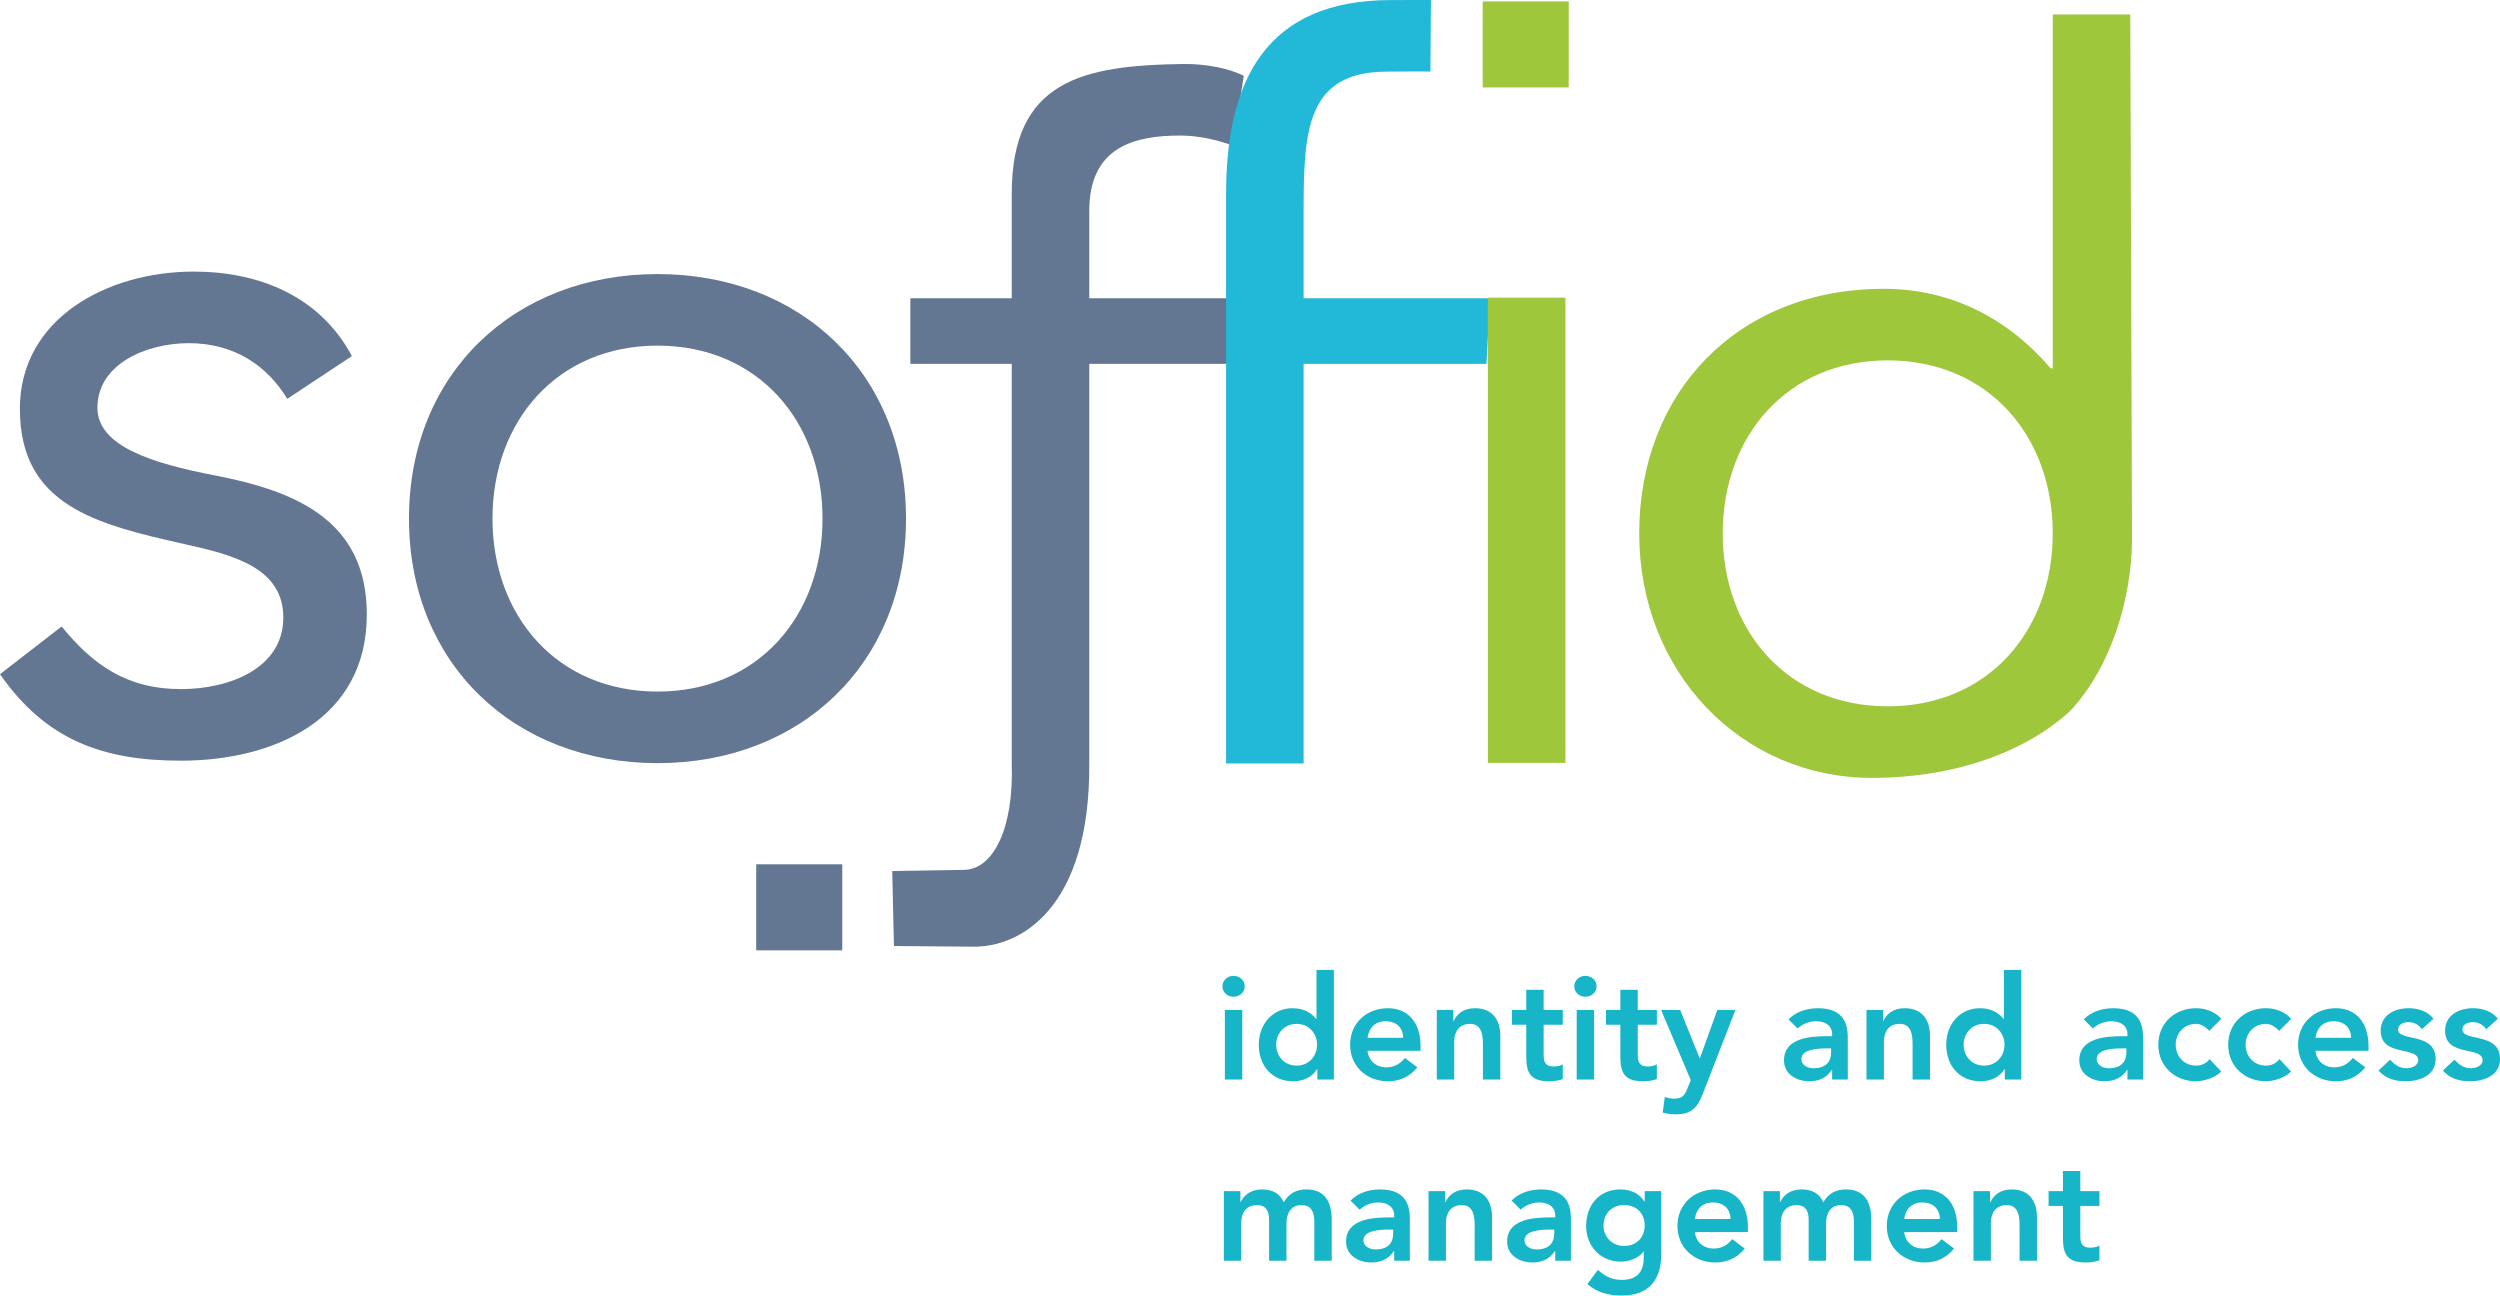
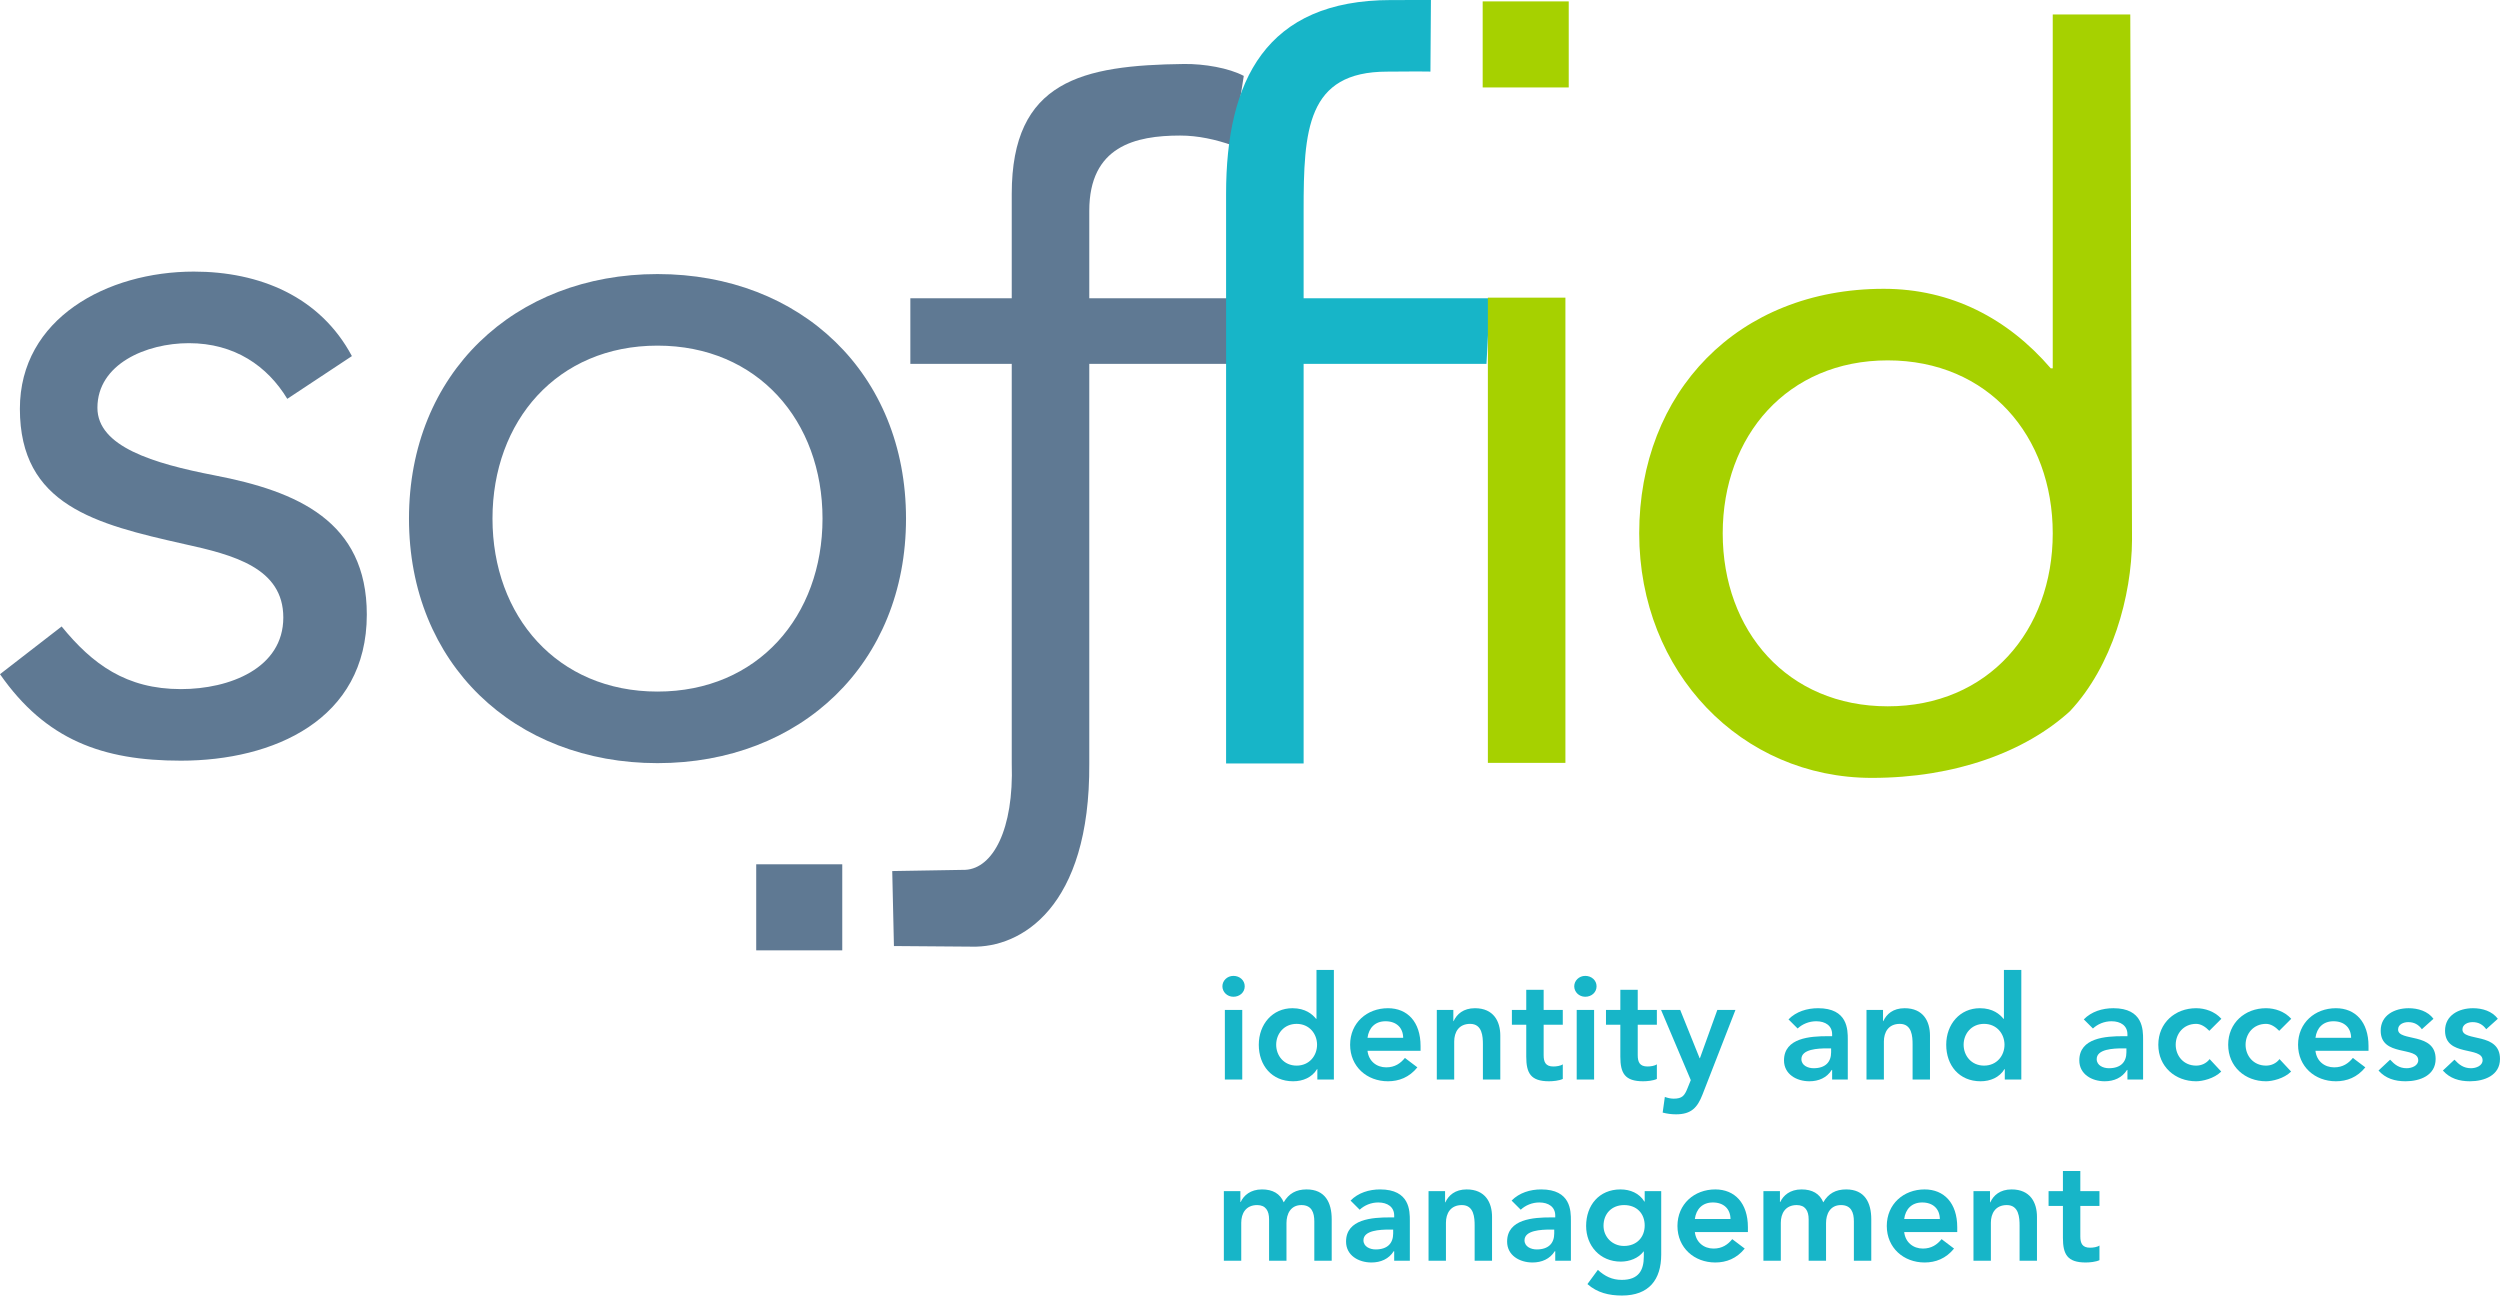
<svg xmlns="http://www.w3.org/2000/svg" version="1.1" id="svg2979" width="241.433" height="125.114" viewBox="0 0 241.433 125.114">
  <defs id="defs2983" />
  <text xml:space="preserve" style="font-style:normal;font-variant:normal;font-weight:bold;font-stretch:normal;font-size:64px;line-height:1.25;font-family:'Liberation Sans';-inkscape-font-specification:'Liberation Sans Bold';letter-spacing:0px;word-spacing:0px;fill:#000000;fill-opacity:1;stroke:none" x="13.795" y="34.691" id="text7241">
    <tspan id="tspan7239" x="13.795" y="92.34" />
  </text>
-   <path id="path7247" style="font-style:normal;font-variant:normal;font-weight:normal;font-stretch:normal;font-size:96px;line-height:1.25;font-family:'Avenir LT Std';-inkscape-font-specification:'Avenir LT Std';letter-spacing:0px;word-spacing:0px;fill:#637792;fill-opacity:1;stroke:none" d="m 0,65.109 c 4.416,6.336 9.888,8.352 17.472,8.352 8.928,0 17.952,-3.936 17.952,-14.112 0,-9.024 -6.72,-11.904 -14.688,-13.44 -5.952,-1.152 -11.328,-2.784 -11.328,-6.528 0,-4.224 4.704,-6.24 8.832,-6.24 4.416,0 7.584,2.208 9.504,5.376 l 6.24,-4.128 c -3.072,-5.76 -8.928,-8.16 -15.264,-8.16 -8.352,0 -16.8,4.512 -16.8,13.248 0,9.312 7.296,11.136 15.84,13.056 4.8,1.056 9.6,2.304 9.6,7.104 0,4.896 -5.184,6.912 -9.888,6.912 -5.28,0 -8.544,-2.4 -11.52,-6.048 z" />
-   <path id="path7249" style="font-style:normal;font-variant:normal;font-weight:normal;font-stretch:normal;font-size:96px;line-height:1.25;font-family:'Avenir LT Std';-inkscape-font-specification:'Avenir LT Std';letter-spacing:0px;word-spacing:0px;fill:#637792;fill-opacity:1;stroke:none" d="m 39.497,50.083 c 0,14.016 10.176,23.616 24,23.616 13.824,0 24,-9.6 24,-23.616 0,-14.016 -10.176,-23.616 -24,-23.616 -13.824,0 -24,9.6 -24,23.616 z m 8.064,0 c 0,-9.408 6.24,-16.704 15.936,-16.704 9.696,0 15.936,7.296 15.936,16.704 0,9.408 -6.24,16.704 -15.936,16.704 -9.696,0 -15.936,-7.296 -15.936,-16.704 z" />
-   <path id="path7251" style="font-style:normal;font-variant:normal;font-weight:normal;font-stretch:normal;font-size:96px;line-height:1.25;font-family:'Avenir LT Std';-inkscape-font-specification:'Avenir LT Std';letter-spacing:0px;word-spacing:0px;fill:#637792;fill-opacity:1;stroke:none" d="m 97.708,73.734 c 0.205,6.407 -1.834,10.114 -4.465,10.268 l -7.077,0.119 0.164,7.241 7.524,0.059 c 4.695,0.127 11.433,-3.712 11.341,-17.688 V 35.142 h 13.318 v -6.336 h -13.318 v -8.448 c 0,-6.233 4.443,-7.267 8.776,-7.267 1.728,0 3.456,0.384 5.088,0.96 l 1.056,-6.72 c -1.44,-0.768 -3.84,-1.175 -5.76,-1.152 -9.841,0.119 -16.648,1.603 -16.648,12.547 v 10.08 h -9.792 v 6.336 h 9.792 z" />
-   <path id="path7253" style="font-style:normal;font-variant:normal;font-weight:normal;font-stretch:normal;font-size:96px;line-height:1.25;font-family:'Avenir LT Std';-inkscape-font-specification:'Avenir LT Std';letter-spacing:0px;word-spacing:0px;fill:#22b9d8;fill-opacity:1;stroke:none" d="m 143.89,28.806 h -17.995 v -8.448 c 0,-7.776 0.288,-13.44 8.064,-13.44 1.728,0 2.536,-0.032 4.183,-0.005 L 138.189,0 c -2.078,0.004 -1.926,0.005 -3.846,0.005 -12.096,0 -15.936,7.776 -15.936,18.72 v 10.08 6.336 38.592 h 7.488 V 35.141 h 17.659 z" />
-   <path id="path7255" style="font-style:normal;font-variant:normal;font-weight:normal;font-stretch:normal;font-size:96px;line-height:1.25;font-family:'Avenir LT Std';-inkscape-font-specification:'Avenir LT Std';letter-spacing:0px;word-spacing:0px;fill:#9ec73c;fill-opacity:1;stroke:none" d="M 205.896,52.147 205.728,1.395 h -7.488 v 34.176 h -0.192 c -4.128,-4.8 -9.6,-7.68 -16.128,-7.68 -14.112,0 -23.616,9.984 -23.616,23.616 0,13.44 9.888,23.616 22.464,23.616 8.064,0 14.832,-2.521 19.127,-6.434 4.091,-4.351 5.969,-11.119 6.001,-16.542 z m -7.656,-0.64 c 0,9.408 -6.24,16.704 -15.936,16.704 -9.696,0 -15.936,-7.296 -15.936,-16.704 0,-9.408 6.24,-16.704 15.936,-16.704 9.696,0 15.936,7.296 15.936,16.704 z" />
-   <rect style="opacity:1;fill:#9ec73c;fill-opacity:1;fill-rule:nonzero;stroke:none;stroke-width:1.89;stroke-linecap:round;stroke-linejoin:round;stroke-miterlimit:4;stroke-dasharray:none;stroke-dashoffset:0;stroke-opacity:0.984" id="rect7267" width="8.31" height="8.31" x="143.187" y="0.135" />
-   <rect style="opacity:1;fill:#637792;fill-opacity:1;fill-rule:nonzero;stroke:none;stroke-width:1.89;stroke-linecap:round;stroke-linejoin:round;stroke-miterlimit:4;stroke-dasharray:none;stroke-dashoffset:0;stroke-opacity:0.984" id="rect7267-8" width="8.31" height="8.31" x="73.03" y="83.468" />
-   <path id="path7253-7" style="font-style:normal;font-variant:normal;font-weight:normal;font-stretch:normal;font-size:96px;line-height:1.25;font-family:'Avenir LT Std';-inkscape-font-specification:'Avenir LT Std';letter-spacing:0px;word-spacing:0px;fill:#9ec73c;fill-opacity:1;stroke:none" d="m 143.689,73.673 h 7.488 V 28.745 h -7.488 z" />
+   <path id="path7247" style="font-style:normal;font-variant:normal;font-weight:normal;font-stretch:normal;font-size:96px;line-height:1.25;font-family:'Avenir LT Std';-inkscape-font-specification:'Avenir LT Std';letter-spacing:0px;word-spacing:0px;fill:#5f7993;fill-opacity:1;stroke:none" d="m 0,65.109 c 4.416,6.336 9.888,8.352 17.472,8.352 8.928,0 17.952,-3.936 17.952,-14.112 0,-9.024 -6.72,-11.904 -14.688,-13.44 -5.952,-1.152 -11.328,-2.784 -11.328,-6.528 0,-4.224 4.704,-6.24 8.832,-6.24 4.416,0 7.584,2.208 9.504,5.376 l 6.24,-4.128 c -3.072,-5.76 -8.928,-8.16 -15.264,-8.16 -8.352,0 -16.8,4.512 -16.8,13.248 0,9.312 7.296,11.136 15.84,13.056 4.8,1.056 9.6,2.304 9.6,7.104 0,4.896 -5.184,6.912 -9.888,6.912 -5.28,0 -8.544,-2.4 -11.52,-6.048 z" />
+   <path id="path7249" style="font-style:normal;font-variant:normal;font-weight:normal;font-stretch:normal;font-size:96px;line-height:1.25;font-family:'Avenir LT Std';-inkscape-font-specification:'Avenir LT Std';letter-spacing:0px;word-spacing:0px;fill:#5f7993;fill-opacity:1;stroke:none" d="m 39.497,50.083 c 0,14.016 10.176,23.616 24,23.616 13.824,0 24,-9.6 24,-23.616 0,-14.016 -10.176,-23.616 -24,-23.616 -13.824,0 -24,9.6 -24,23.616 z m 8.064,0 c 0,-9.408 6.24,-16.704 15.936,-16.704 9.696,0 15.936,7.296 15.936,16.704 0,9.408 -6.24,16.704 -15.936,16.704 -9.696,0 -15.936,-7.296 -15.936,-16.704 z" />
+   <path id="path7251" style="font-style:normal;font-variant:normal;font-weight:normal;font-stretch:normal;font-size:96px;line-height:1.25;font-family:'Avenir LT Std';-inkscape-font-specification:'Avenir LT Std';letter-spacing:0px;word-spacing:0px;fill:#5f7993;fill-opacity:1;stroke:none" d="m 97.708,73.734 c 0.205,6.407 -1.834,10.114 -4.465,10.268 l -7.077,0.119 0.164,7.241 7.524,0.059 c 4.695,0.127 11.433,-3.712 11.341,-17.688 V 35.142 h 13.318 v -6.336 h -13.318 v -8.448 c 0,-6.233 4.443,-7.267 8.776,-7.267 1.728,0 3.456,0.384 5.088,0.96 l 1.056,-6.72 c -1.44,-0.768 -3.84,-1.175 -5.76,-1.152 -9.841,0.119 -16.648,1.603 -16.648,12.547 v 10.08 h -9.792 v 6.336 h 9.792 z" />
+   <path id="path7253" style="font-style:normal;font-variant:normal;font-weight:normal;font-stretch:normal;font-size:96px;line-height:1.25;font-family:'Avenir LT Std';-inkscape-font-specification:'Avenir LT Std';letter-spacing:0px;word-spacing:0px;fill:#17b5c8;fill-opacity:1;stroke:none" d="m 143.89,28.806 h -17.995 v -8.448 c 0,-7.776 0.288,-13.44 8.064,-13.44 1.728,0 2.536,-0.032 4.183,-0.005 L 138.189,0 c -2.078,0.004 -1.926,0.005 -3.846,0.005 -12.096,0 -15.936,7.776 -15.936,18.72 v 10.08 6.336 38.592 h 7.488 V 35.141 h 17.659 z" />
+   <path id="path7255" style="font-style:normal;font-variant:normal;font-weight:normal;font-stretch:normal;font-size:96px;line-height:1.25;font-family:'Avenir LT Std';-inkscape-font-specification:'Avenir LT Std';letter-spacing:0px;word-spacing:0px;fill:#a6d100;fill-opacity:1;stroke:none" d="M 205.896,52.147 205.728,1.395 h -7.488 v 34.176 h -0.192 c -4.128,-4.8 -9.6,-7.68 -16.128,-7.68 -14.112,0 -23.616,9.984 -23.616,23.616 0,13.44 9.888,23.616 22.464,23.616 8.064,0 14.832,-2.521 19.127,-6.434 4.091,-4.351 5.969,-11.119 6.001,-16.542 z m -7.656,-0.64 c 0,9.408 -6.24,16.704 -15.936,16.704 -9.696,0 -15.936,-7.296 -15.936,-16.704 0,-9.408 6.24,-16.704 15.936,-16.704 9.696,0 15.936,7.296 15.936,16.704 z" />
+   <rect style="opacity:1;fill:#a6d100;fill-opacity:1;fill-rule:nonzero;stroke:none;stroke-width:1.89;stroke-linecap:round;stroke-linejoin:round;stroke-miterlimit:4;stroke-dasharray:none;stroke-dashoffset:0;stroke-opacity:0.984" id="rect7267" width="8.31" height="8.31" x="143.187" y="0.135" />
+   <rect style="opacity:1;fill:#5f7993;fill-opacity:1;fill-rule:nonzero;stroke:none;stroke-width:1.89;stroke-linecap:round;stroke-linejoin:round;stroke-miterlimit:4;stroke-dasharray:none;stroke-dashoffset:0;stroke-opacity:0.984" id="rect7267-8" width="8.31" height="8.31" x="73.03" y="83.468" />
+   <path id="path7253-7" style="font-style:normal;font-variant:normal;font-weight:normal;font-stretch:normal;font-size:96px;line-height:1.25;font-family:'Avenir LT Std';-inkscape-font-specification:'Avenir LT Std';letter-spacing:0px;word-spacing:0px;fill:#a6d100;fill-opacity:1;stroke:none" d="m 143.689,73.673 h 7.488 V 28.745 h -7.488 z" />
  <g aria-label="identity and access management" style="font-style:normal;font-variant:normal;font-weight:bold;font-stretch:normal;font-size:14px;line-height:1.25;font-family:'Avenir LT Std';-inkscape-font-specification:'Avenir LT Std, Bold';font-variant-ligatures:normal;font-variant-caps:normal;font-variant-numeric:normal;font-feature-settings:normal;text-align:start;letter-spacing:0px;word-spacing:0px;writing-mode:lr-tb;text-anchor:start;fill:#000000;fill-opacity:1;stroke:none" id="text844">
    <path d="m 118.289,104.254 h 1.68 v -6.72 h -1.68 z m -0.238,-9.002 c 0,0.532 0.448,1.008 1.064,1.008 0.616,0 1.092,-0.434 1.092,-1.008 0,-0.574 -0.476,-1.008 -1.092,-1.008 -0.616,0 -1.064,0.476 -1.064,1.008 z" style="font-style:normal;font-variant:normal;font-weight:bold;font-stretch:normal;font-size:14px;line-height:0px;font-family:'Avenir LT Std';-inkscape-font-specification:'Avenir LT Std, Bold';font-variant-ligatures:normal;font-variant-caps:normal;font-variant-numeric:normal;font-feature-settings:normal;text-align:start;writing-mode:lr-tb;text-anchor:start;fill:#17b5c8" id="path887" />
    <path d="m 127.221,104.254 h 1.596 v -10.584 h -1.68 v 4.718 h -0.042 c -0.35,-0.434 -1.022,-1.022 -2.282,-1.022 -1.918,0 -3.248,1.54 -3.248,3.528 0,1.988 1.246,3.528 3.318,3.528 0.938,0 1.82,-0.364 2.31,-1.176 h 0.028 z m -3.976,-3.36 c 0,-1.05 0.742,-2.016 1.974,-2.016 1.232,0 1.974,0.966 1.974,2.016 0,1.05 -0.742,2.016 -1.974,2.016 -1.232,0 -1.974,-0.966 -1.974,-2.016 z" style="font-style:normal;font-variant:normal;font-weight:bold;font-stretch:normal;font-size:14px;line-height:0px;font-family:'Avenir LT Std';-inkscape-font-specification:'Avenir LT Std, Bold';font-variant-ligatures:normal;font-variant-caps:normal;font-variant-numeric:normal;font-feature-settings:normal;text-align:start;writing-mode:lr-tb;text-anchor:start;fill:#17b5c8" id="path889" />
    <path d="m 137.189,101.482 v -0.462 c 0,-2.338 -1.274,-3.654 -3.15,-3.654 -2.03,0 -3.654,1.414 -3.654,3.528 0,2.114 1.624,3.528 3.654,3.528 1.064,0 2.058,-0.378 2.842,-1.344 l -1.204,-0.91 c -0.42,0.518 -0.966,0.91 -1.806,0.91 -0.938,0 -1.694,-0.602 -1.806,-1.596 z m -5.124,-1.26 c 0.126,-0.966 0.742,-1.596 1.736,-1.596 1.05,0 1.694,0.616 1.708,1.596 z" style="font-style:normal;font-variant:normal;font-weight:bold;font-stretch:normal;font-size:14px;line-height:0px;font-family:'Avenir LT Std';-inkscape-font-specification:'Avenir LT Std, Bold';font-variant-ligatures:normal;font-variant-caps:normal;font-variant-numeric:normal;font-feature-settings:normal;text-align:start;writing-mode:lr-tb;text-anchor:start;fill:#17b5c8" id="path891" />
    <path d="m 138.757,104.254 h 1.68 v -3.668 c 0,-0.896 0.434,-1.708 1.54,-1.708 1.176,0 1.232,1.232 1.232,1.974 v 3.402 h 1.68 v -4.242 c 0,-1.372 -0.644,-2.646 -2.45,-2.646 -1.12,0 -1.75,0.574 -2.058,1.246 h -0.028 v -1.078 h -1.596 z" style="font-style:normal;font-variant:normal;font-weight:bold;font-stretch:normal;font-size:14px;line-height:0px;font-family:'Avenir LT Std';-inkscape-font-specification:'Avenir LT Std, Bold';font-variant-ligatures:normal;font-variant-caps:normal;font-variant-numeric:normal;font-feature-settings:normal;text-align:start;writing-mode:lr-tb;text-anchor:start;fill:#17b5c8" id="path893" />
    <path d="m 147.395,98.962 v 3.08 c 0,1.582 0.42,2.38 2.198,2.38 0.392,0 0.98,-0.056 1.33,-0.224 v -1.414 c -0.21,0.154 -0.616,0.21 -0.91,0.21 -0.742,0 -0.938,-0.42 -0.938,-1.092 v -2.94 h 1.848 v -1.428 h -1.848 v -1.946 h -1.68 v 1.946 h -1.386 v 1.428 z" style="font-style:normal;font-variant:normal;font-weight:bold;font-stretch:normal;font-size:14px;line-height:0px;font-family:'Avenir LT Std';-inkscape-font-specification:'Avenir LT Std, Bold';font-variant-ligatures:normal;font-variant-caps:normal;font-variant-numeric:normal;font-feature-settings:normal;text-align:start;writing-mode:lr-tb;text-anchor:start;fill:#17b5c8" id="path895" />
    <path d="m 152.267,104.254 h 1.68 v -6.72 h -1.68 z m -0.238,-9.002 c 0,0.532 0.448,1.008 1.064,1.008 0.616,0 1.092,-0.434 1.092,-1.008 0,-0.574 -0.476,-1.008 -1.092,-1.008 -0.616,0 -1.064,0.476 -1.064,1.008 z" style="font-style:normal;font-variant:normal;font-weight:bold;font-stretch:normal;font-size:14px;line-height:0px;font-family:'Avenir LT Std';-inkscape-font-specification:'Avenir LT Std, Bold';font-variant-ligatures:normal;font-variant-caps:normal;font-variant-numeric:normal;font-feature-settings:normal;text-align:start;writing-mode:lr-tb;text-anchor:start;fill:#17b5c8" id="path897" />
    <path d="m 156.481,98.962 v 3.08 c 0,1.582 0.42,2.38 2.198,2.38 0.392,0 0.98,-0.056 1.33,-0.224 v -1.414 c -0.21,0.154 -0.616,0.21 -0.91,0.21 -0.742,0 -0.938,-0.42 -0.938,-1.092 v -2.94 h 1.848 v -1.428 h -1.848 v -1.946 h -1.68 v 1.946 h -1.386 v 1.428 z" style="font-style:normal;font-variant:normal;font-weight:bold;font-stretch:normal;font-size:14px;line-height:0px;font-family:'Avenir LT Std';-inkscape-font-specification:'Avenir LT Std, Bold';font-variant-ligatures:normal;font-variant-caps:normal;font-variant-numeric:normal;font-feature-settings:normal;text-align:start;writing-mode:lr-tb;text-anchor:start;fill:#17b5c8" id="path899" />
    <path d="m 163.285,104.31 -0.322,0.798 c -0.28,0.7 -0.504,0.994 -1.33,0.994 -0.294,0 -0.588,-0.07 -0.854,-0.168 l -0.21,1.512 c 0.42,0.112 0.854,0.168 1.288,0.168 1.484,0 2.072,-0.658 2.562,-1.918 l 3.178,-8.162 h -1.75 l -1.68,4.662 h -0.028 l -1.876,-4.662 h -1.848 z" style="font-style:normal;font-variant:normal;font-weight:bold;font-stretch:normal;font-size:14px;line-height:0px;font-family:'Avenir LT Std';-inkscape-font-specification:'Avenir LT Std, Bold';font-variant-ligatures:normal;font-variant-caps:normal;font-variant-numeric:normal;font-feature-settings:normal;text-align:start;writing-mode:lr-tb;text-anchor:start;fill:#17b5c8" id="path901" />
    <path d="m 176.935,104.254 h 1.512 v -3.864 c 0,-0.952 0,-3.024 -2.87,-3.024 -1.064,0 -2.114,0.322 -2.856,1.078 l 0.882,0.882 c 0.448,-0.42 1.092,-0.7 1.792,-0.7 0.896,0 1.54,0.434 1.54,1.26 v 0.182 h -0.42 c -1.68,0 -4.228,0.154 -4.228,2.338 0,1.33 1.204,2.016 2.45,2.016 0.896,0 1.68,-0.336 2.156,-1.092 h 0.042 z m -0.098,-2.632 c 0,0.938 -0.546,1.54 -1.694,1.54 -0.546,0 -1.176,-0.266 -1.176,-0.882 0,-0.966 1.596,-1.036 2.52,-1.036 h 0.35 z" style="font-style:normal;font-variant:normal;font-weight:bold;font-stretch:normal;font-size:14px;line-height:0px;font-family:'Avenir LT Std';-inkscape-font-specification:'Avenir LT Std, Bold';font-variant-ligatures:normal;font-variant-caps:normal;font-variant-numeric:normal;font-feature-settings:normal;text-align:start;writing-mode:lr-tb;text-anchor:start;fill:#17b5c8" id="path903" />
    <path d="m 180.253,104.254 h 1.68 v -3.668 c 0,-0.896 0.434,-1.708 1.54,-1.708 1.176,0 1.232,1.232 1.232,1.974 v 3.402 h 1.68 v -4.242 c 0,-1.372 -0.644,-2.646 -2.45,-2.646 -1.12,0 -1.75,0.574 -2.058,1.246 h -0.028 v -1.078 h -1.596 z" style="font-style:normal;font-variant:normal;font-weight:bold;font-stretch:normal;font-size:14px;line-height:0px;font-family:'Avenir LT Std';-inkscape-font-specification:'Avenir LT Std, Bold';font-variant-ligatures:normal;font-variant-caps:normal;font-variant-numeric:normal;font-feature-settings:normal;text-align:start;writing-mode:lr-tb;text-anchor:start;fill:#17b5c8" id="path905" />
    <path d="m 193.609,104.254 h 1.596 v -10.584 h -1.68 v 4.718 h -0.042 c -0.35,-0.434 -1.022,-1.022 -2.282,-1.022 -1.918,0 -3.248,1.54 -3.248,3.528 0,1.988 1.246,3.528 3.318,3.528 0.938,0 1.82,-0.364 2.31,-1.176 h 0.028 z m -3.976,-3.36 c 0,-1.05 0.742,-2.016 1.974,-2.016 1.232,0 1.974,0.966 1.974,2.016 0,1.05 -0.742,2.016 -1.974,2.016 -1.232,0 -1.974,-0.966 -1.974,-2.016 z" style="font-style:normal;font-variant:normal;font-weight:bold;font-stretch:normal;font-size:14px;line-height:0px;font-family:'Avenir LT Std';-inkscape-font-specification:'Avenir LT Std, Bold';font-variant-ligatures:normal;font-variant-caps:normal;font-variant-numeric:normal;font-feature-settings:normal;text-align:start;writing-mode:lr-tb;text-anchor:start;fill:#17b5c8" id="path907" />
    <path d="m 205.453,104.254 h 1.512 v -3.864 c 0,-0.952 0,-3.024 -2.87,-3.024 -1.064,0 -2.114,0.322 -2.856,1.078 l 0.882,0.882 c 0.448,-0.42 1.092,-0.7 1.792,-0.7 0.896,0 1.54,0.434 1.54,1.26 v 0.182 h -0.42 c -1.68,0 -4.228,0.154 -4.228,2.338 0,1.33 1.204,2.016 2.45,2.016 0.896,0 1.68,-0.336 2.156,-1.092 h 0.042 z m -0.098,-2.632 c 0,0.938 -0.546,1.54 -1.694,1.54 -0.546,0 -1.176,-0.266 -1.176,-0.882 0,-0.966 1.596,-1.036 2.52,-1.036 h 0.35 z" style="font-style:normal;font-variant:normal;font-weight:bold;font-stretch:normal;font-size:14px;line-height:0px;font-family:'Avenir LT Std';-inkscape-font-specification:'Avenir LT Std, Bold';font-variant-ligatures:normal;font-variant-caps:normal;font-variant-numeric:normal;font-feature-settings:normal;text-align:start;writing-mode:lr-tb;text-anchor:start;fill:#17b5c8" id="path909" />
    <path d="m 214.525,98.388 c -0.644,-0.714 -1.582,-1.022 -2.436,-1.022 -2.03,0 -3.654,1.414 -3.654,3.528 0,2.114 1.624,3.528 3.654,3.528 0.588,0 1.736,-0.252 2.422,-0.938 l -1.12,-1.204 c -0.308,0.406 -0.784,0.63 -1.302,0.63 -1.232,0 -1.974,-0.966 -1.974,-2.016 0,-1.05 0.742,-2.016 1.974,-2.016 0.448,0 0.882,0.266 1.274,0.672 z" style="font-style:normal;font-variant:normal;font-weight:bold;font-stretch:normal;font-size:14px;line-height:0px;font-family:'Avenir LT Std';-inkscape-font-specification:'Avenir LT Std, Bold';font-variant-ligatures:normal;font-variant-caps:normal;font-variant-numeric:normal;font-feature-settings:normal;text-align:start;writing-mode:lr-tb;text-anchor:start;fill:#17b5c8" id="path911" />
    <path d="m 221.273,98.388 c -0.644,-0.714 -1.582,-1.022 -2.436,-1.022 -2.03,0 -3.654,1.414 -3.654,3.528 0,2.114 1.624,3.528 3.654,3.528 0.588,0 1.736,-0.252 2.422,-0.938 l -1.12,-1.204 c -0.308,0.406 -0.784,0.63 -1.302,0.63 -1.232,0 -1.974,-0.966 -1.974,-2.016 0,-1.05 0.742,-2.016 1.974,-2.016 0.448,0 0.882,0.266 1.274,0.672 z" style="font-style:normal;font-variant:normal;font-weight:bold;font-stretch:normal;font-size:14px;line-height:0px;font-family:'Avenir LT Std';-inkscape-font-specification:'Avenir LT Std, Bold';font-variant-ligatures:normal;font-variant-caps:normal;font-variant-numeric:normal;font-feature-settings:normal;text-align:start;writing-mode:lr-tb;text-anchor:start;fill:#17b5c8" id="path913" />
    <path d="m 228.735,101.482 v -0.462 c 0,-2.338 -1.274,-3.654 -3.15,-3.654 -2.03,0 -3.654,1.414 -3.654,3.528 0,2.114 1.624,3.528 3.654,3.528 1.064,0 2.058,-0.378 2.842,-1.344 l -1.204,-0.91 c -0.42,0.518 -0.966,0.91 -1.806,0.91 -0.938,0 -1.694,-0.602 -1.806,-1.596 z m -5.124,-1.26 c 0.126,-0.966 0.742,-1.596 1.736,-1.596 1.05,0 1.694,0.616 1.708,1.596 z" style="font-style:normal;font-variant:normal;font-weight:bold;font-stretch:normal;font-size:14px;line-height:0px;font-family:'Avenir LT Std';-inkscape-font-specification:'Avenir LT Std, Bold';font-variant-ligatures:normal;font-variant-caps:normal;font-variant-numeric:normal;font-feature-settings:normal;text-align:start;writing-mode:lr-tb;text-anchor:start;fill:#17b5c8" id="path915" />
    <path d="m 235.007,98.388 c -0.546,-0.742 -1.498,-1.022 -2.394,-1.022 -1.358,0 -2.702,0.672 -2.702,2.17 0,2.562 3.626,1.47 3.626,2.856 0,0.532 -0.63,0.77 -1.12,0.77 -0.714,0 -1.162,-0.35 -1.596,-0.826 l -1.12,1.05 c 0.686,0.77 1.582,1.036 2.618,1.036 1.372,0 2.898,-0.56 2.898,-2.156 0,-2.618 -3.626,-1.638 -3.626,-2.842 0,-0.504 0.532,-0.714 0.98,-0.714 0.574,0 0.994,0.238 1.316,0.686 z" style="font-style:normal;font-variant:normal;font-weight:bold;font-stretch:normal;font-size:14px;line-height:0px;font-family:'Avenir LT Std';-inkscape-font-specification:'Avenir LT Std, Bold';font-variant-ligatures:normal;font-variant-caps:normal;font-variant-numeric:normal;font-feature-settings:normal;text-align:start;writing-mode:lr-tb;text-anchor:start;fill:#17b5c8" id="path917" />
    <path d="m 241.222,98.388 c -0.546,-0.742 -1.498,-1.022 -2.394,-1.022 -1.358,0 -2.702,0.672 -2.702,2.17 0,2.562 3.626,1.47 3.626,2.856 0,0.532 -0.63,0.77 -1.12,0.77 -0.714,0 -1.162,-0.35 -1.596,-0.826 l -1.12,1.05 c 0.686,0.77 1.582,1.036 2.618,1.036 1.372,0 2.898,-0.56 2.898,-2.156 0,-2.618 -3.626,-1.638 -3.626,-2.842 0,-0.504 0.532,-0.714 0.98,-0.714 0.574,0 0.994,0.238 1.316,0.686 z" style="font-style:normal;font-variant:normal;font-weight:bold;font-stretch:normal;font-size:14px;line-height:0px;font-family:'Avenir LT Std';-inkscape-font-specification:'Avenir LT Std, Bold';font-variant-ligatures:normal;font-variant-caps:normal;font-variant-numeric:normal;font-feature-settings:normal;text-align:start;writing-mode:lr-tb;text-anchor:start;fill:#17b5c8" id="path919" />
    <path d="m 118.191,121.754 h 1.68 v -3.668 c 0,-0.896 0.434,-1.708 1.54,-1.708 0.812,0 1.148,0.546 1.148,1.372 v 4.004 h 1.68 v -3.64 c 0,-0.868 0.392,-1.736 1.442,-1.736 0.994,0 1.246,0.728 1.246,1.568 v 3.808 h 1.68 v -4.004 c 0,-1.61 -0.63,-2.884 -2.422,-2.884 -1.008,0 -1.722,0.392 -2.212,1.246 -0.35,-0.84 -1.064,-1.246 -2.1,-1.246 -1.12,0 -1.764,0.588 -2.058,1.218 h -0.028 v -1.05 h -1.596 z" style="font-style:normal;font-variant:normal;font-weight:bold;font-stretch:normal;font-size:14px;line-height:0px;font-family:'Avenir LT Std';-inkscape-font-specification:'Avenir LT Std, Bold';font-variant-ligatures:normal;font-variant-caps:normal;font-variant-numeric:normal;font-feature-settings:normal;text-align:start;writing-mode:lr-tb;text-anchor:start;fill:#17b5c8" id="path921" />
    <path d="m 134.641,121.754 h 1.512 v -3.864 c 0,-0.952 0,-3.024 -2.87,-3.024 -1.064,0 -2.114,0.322 -2.856,1.078 l 0.882,0.882 c 0.448,-0.42 1.092,-0.7 1.792,-0.7 0.896,0 1.54,0.434 1.54,1.26 v 0.182 h -0.42 c -1.68,0 -4.228,0.154 -4.228,2.338 0,1.33 1.204,2.016 2.45,2.016 0.896,0 1.68,-0.336 2.156,-1.092 h 0.042 z m -0.098,-2.632 c 0,0.938 -0.546,1.54 -1.694,1.54 -0.546,0 -1.176,-0.266 -1.176,-0.882 0,-0.966 1.596,-1.036 2.52,-1.036 h 0.35 z" style="font-style:normal;font-variant:normal;font-weight:bold;font-stretch:normal;font-size:14px;line-height:0px;font-family:'Avenir LT Std';-inkscape-font-specification:'Avenir LT Std, Bold';font-variant-ligatures:normal;font-variant-caps:normal;font-variant-numeric:normal;font-feature-settings:normal;text-align:start;writing-mode:lr-tb;text-anchor:start;fill:#17b5c8" id="path923" />
    <path d="m 137.959,121.754 h 1.68 v -3.668 c 0,-0.896 0.434,-1.708 1.54,-1.708 1.176,0 1.232,1.232 1.232,1.974 v 3.402 h 1.68 v -4.242 c 0,-1.372 -0.644,-2.646 -2.45,-2.646 -1.12,0 -1.75,0.574 -2.058,1.246 h -0.028 v -1.078 h -1.596 z" style="font-style:normal;font-variant:normal;font-weight:bold;font-stretch:normal;font-size:14px;line-height:0px;font-family:'Avenir LT Std';-inkscape-font-specification:'Avenir LT Std, Bold';font-variant-ligatures:normal;font-variant-caps:normal;font-variant-numeric:normal;font-feature-settings:normal;text-align:start;writing-mode:lr-tb;text-anchor:start;fill:#17b5c8" id="path925" />
    <path d="m 150.195,121.754 h 1.512 v -3.864 c 0,-0.952 0,-3.024 -2.87,-3.024 -1.064,0 -2.114,0.322 -2.856,1.078 l 0.882,0.882 c 0.448,-0.42 1.092,-0.7 1.792,-0.7 0.896,0 1.54,0.434 1.54,1.26 v 0.182 h -0.42 c -1.68,0 -4.228,0.154 -4.228,2.338 0,1.33 1.204,2.016 2.45,2.016 0.896,0 1.68,-0.336 2.156,-1.092 h 0.042 z m -0.098,-2.632 c 0,0.938 -0.546,1.54 -1.694,1.54 -0.546,0 -1.176,-0.266 -1.176,-0.882 0,-0.966 1.596,-1.036 2.52,-1.036 h 0.35 z" style="font-style:normal;font-variant:normal;font-weight:bold;font-stretch:normal;font-size:14px;line-height:0px;font-family:'Avenir LT Std';-inkscape-font-specification:'Avenir LT Std, Bold';font-variant-ligatures:normal;font-variant-caps:normal;font-variant-numeric:normal;font-feature-settings:normal;text-align:start;writing-mode:lr-tb;text-anchor:start;fill:#17b5c8" id="path927" />
    <path d="m 158.833,115.034 v 1.008 h -0.028 c -0.49,-0.812 -1.372,-1.176 -2.31,-1.176 -2.072,0 -3.318,1.54 -3.318,3.528 0,1.904 1.33,3.444 3.346,3.444 0.84,0 1.708,-0.322 2.198,-0.98 h 0.028 v 0.49 c 0,1.33 -0.504,2.254 -2.128,2.254 -0.938,0 -1.638,-0.35 -2.31,-0.966 l -1.008,1.372 c 0.952,0.84 2.086,1.106 3.332,1.106 2.618,0 3.794,-1.54 3.794,-3.962 v -6.118 z m -1.988,1.344 c 1.218,0 1.988,0.812 1.988,1.974 0,1.12 -0.756,1.974 -2.002,1.974 -1.134,0 -1.974,-0.882 -1.974,-1.946 0,-1.19 0.812,-2.002 1.988,-2.002 z" style="font-style:normal;font-variant:normal;font-weight:bold;font-stretch:normal;font-size:14px;line-height:0px;font-family:'Avenir LT Std';-inkscape-font-specification:'Avenir LT Std, Bold';font-variant-ligatures:normal;font-variant-caps:normal;font-variant-numeric:normal;font-feature-settings:normal;text-align:start;writing-mode:lr-tb;text-anchor:start;fill:#17b5c8" id="path929" />
    <path d="m 168.801,118.982 v -0.462 c 0,-2.338 -1.274,-3.654 -3.15,-3.654 -2.03,0 -3.654,1.414 -3.654,3.528 0,2.114 1.624,3.528 3.654,3.528 1.064,0 2.058,-0.378 2.842,-1.344 l -1.204,-0.91 c -0.42,0.518 -0.966,0.91 -1.806,0.91 -0.938,0 -1.694,-0.602 -1.806,-1.596 z m -5.124,-1.26 c 0.126,-0.966 0.742,-1.596 1.736,-1.596 1.05,0 1.694,0.616 1.708,1.596 z" style="font-style:normal;font-variant:normal;font-weight:bold;font-stretch:normal;font-size:14px;line-height:0px;font-family:'Avenir LT Std';-inkscape-font-specification:'Avenir LT Std, Bold';font-variant-ligatures:normal;font-variant-caps:normal;font-variant-numeric:normal;font-feature-settings:normal;text-align:start;writing-mode:lr-tb;text-anchor:start;fill:#17b5c8" id="path931" />
    <path d="m 170.299,121.754 h 1.68 v -3.668 c 0,-0.896 0.434,-1.708 1.54,-1.708 0.812,0 1.148,0.546 1.148,1.372 v 4.004 h 1.68 v -3.64 c 0,-0.868 0.392,-1.736 1.442,-1.736 0.994,0 1.246,0.728 1.246,1.568 v 3.808 h 1.68 v -4.004 c 0,-1.61 -0.63,-2.884 -2.422,-2.884 -1.008,0 -1.722,0.392 -2.212,1.246 -0.35,-0.84 -1.064,-1.246 -2.1,-1.246 -1.12,0 -1.764,0.588 -2.058,1.218 h -0.028 v -1.05 h -1.596 z" style="font-style:normal;font-variant:normal;font-weight:bold;font-stretch:normal;font-size:14px;line-height:0px;font-family:'Avenir LT Std';-inkscape-font-specification:'Avenir LT Std, Bold';font-variant-ligatures:normal;font-variant-caps:normal;font-variant-numeric:normal;font-feature-settings:normal;text-align:start;writing-mode:lr-tb;text-anchor:start;fill:#17b5c8" id="path933" />
    <path d="m 189.017,118.982 v -0.462 c 0,-2.338 -1.274,-3.654 -3.15,-3.654 -2.03,0 -3.654,1.414 -3.654,3.528 0,2.114 1.624,3.528 3.654,3.528 1.064,0 2.058,-0.378 2.842,-1.344 l -1.204,-0.91 c -0.42,0.518 -0.966,0.91 -1.806,0.91 -0.938,0 -1.694,-0.602 -1.806,-1.596 z m -5.124,-1.26 c 0.126,-0.966 0.742,-1.596 1.736,-1.596 1.05,0 1.694,0.616 1.708,1.596 z" style="font-style:normal;font-variant:normal;font-weight:bold;font-stretch:normal;font-size:14px;line-height:0px;font-family:'Avenir LT Std';-inkscape-font-specification:'Avenir LT Std, Bold';font-variant-ligatures:normal;font-variant-caps:normal;font-variant-numeric:normal;font-feature-settings:normal;text-align:start;writing-mode:lr-tb;text-anchor:start;fill:#17b5c8" id="path935" />
    <path d="m 190.585,121.754 h 1.68 v -3.668 c 0,-0.896 0.434,-1.708 1.54,-1.708 1.176,0 1.232,1.232 1.232,1.974 v 3.402 h 1.68 v -4.242 c 0,-1.372 -0.644,-2.646 -2.45,-2.646 -1.12,0 -1.75,0.574 -2.058,1.246 h -0.028 v -1.078 h -1.596 z" style="font-style:normal;font-variant:normal;font-weight:bold;font-stretch:normal;font-size:14px;line-height:0px;font-family:'Avenir LT Std';-inkscape-font-specification:'Avenir LT Std, Bold';font-variant-ligatures:normal;font-variant-caps:normal;font-variant-numeric:normal;font-feature-settings:normal;text-align:start;writing-mode:lr-tb;text-anchor:start;fill:#17b5c8" id="path937" />
    <path d="m 199.223,116.462 v 3.08 c 0,1.582 0.42,2.38 2.198,2.38 0.392,0 0.98,-0.056 1.33,-0.224 v -1.414 c -0.21,0.154 -0.616,0.21 -0.91,0.21 -0.742,0 -0.938,-0.42 -0.938,-1.092 v -2.94 h 1.848 v -1.428 h -1.848 v -1.946 h -1.68 v 1.946 h -1.386 v 1.428 z" style="font-style:normal;font-variant:normal;font-weight:bold;font-stretch:normal;font-size:14px;line-height:0px;font-family:'Avenir LT Std';-inkscape-font-specification:'Avenir LT Std, Bold';font-variant-ligatures:normal;font-variant-caps:normal;font-variant-numeric:normal;font-feature-settings:normal;text-align:start;writing-mode:lr-tb;text-anchor:start;fill:#17b5c8" id="path939" />
  </g>
</svg>
